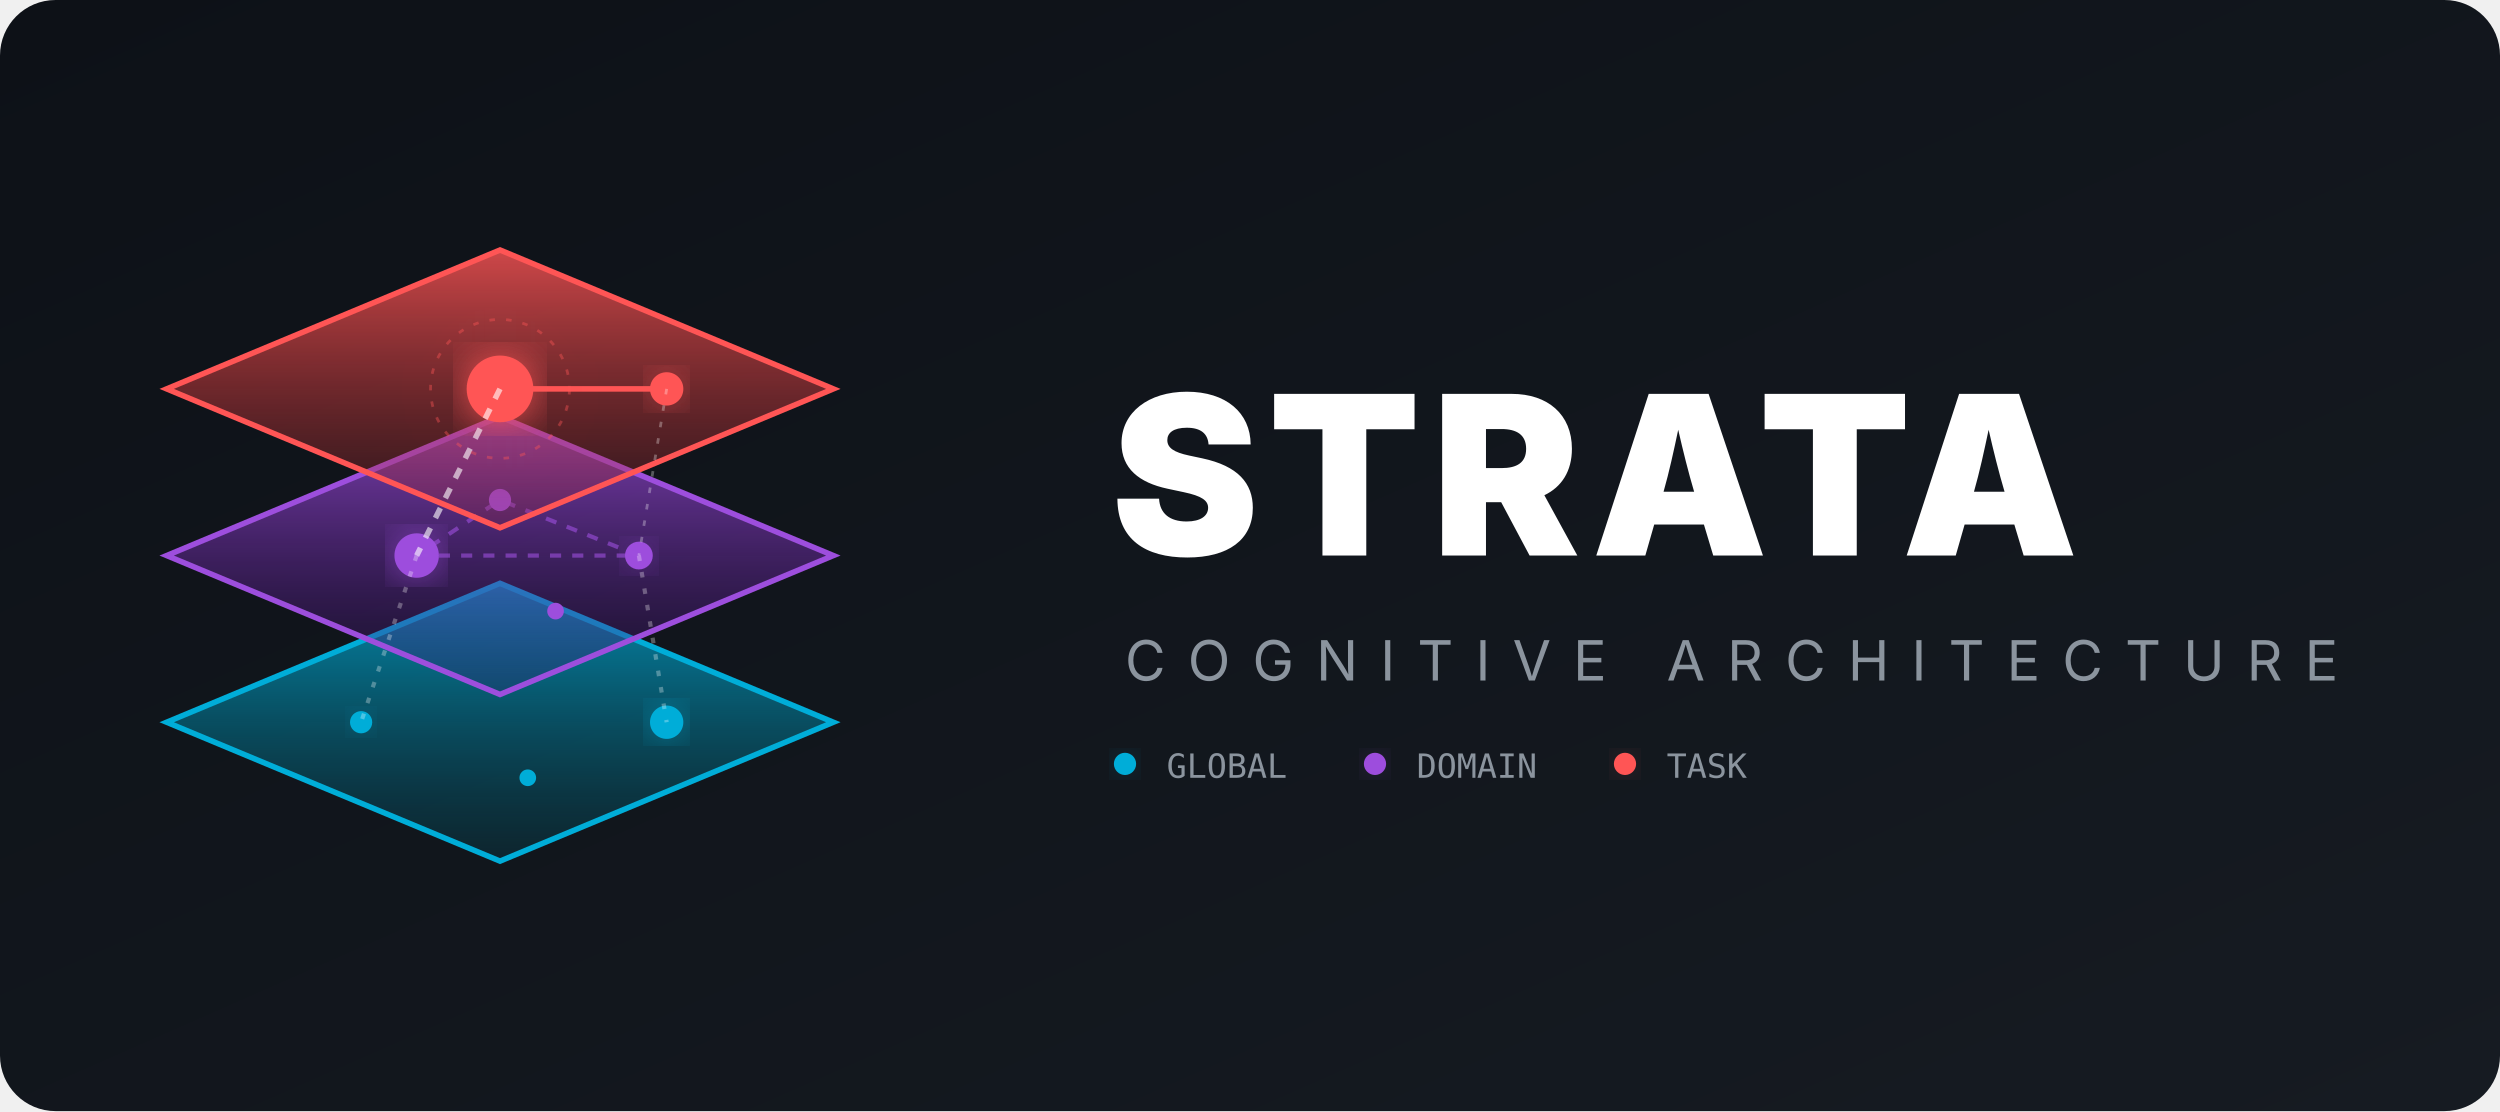
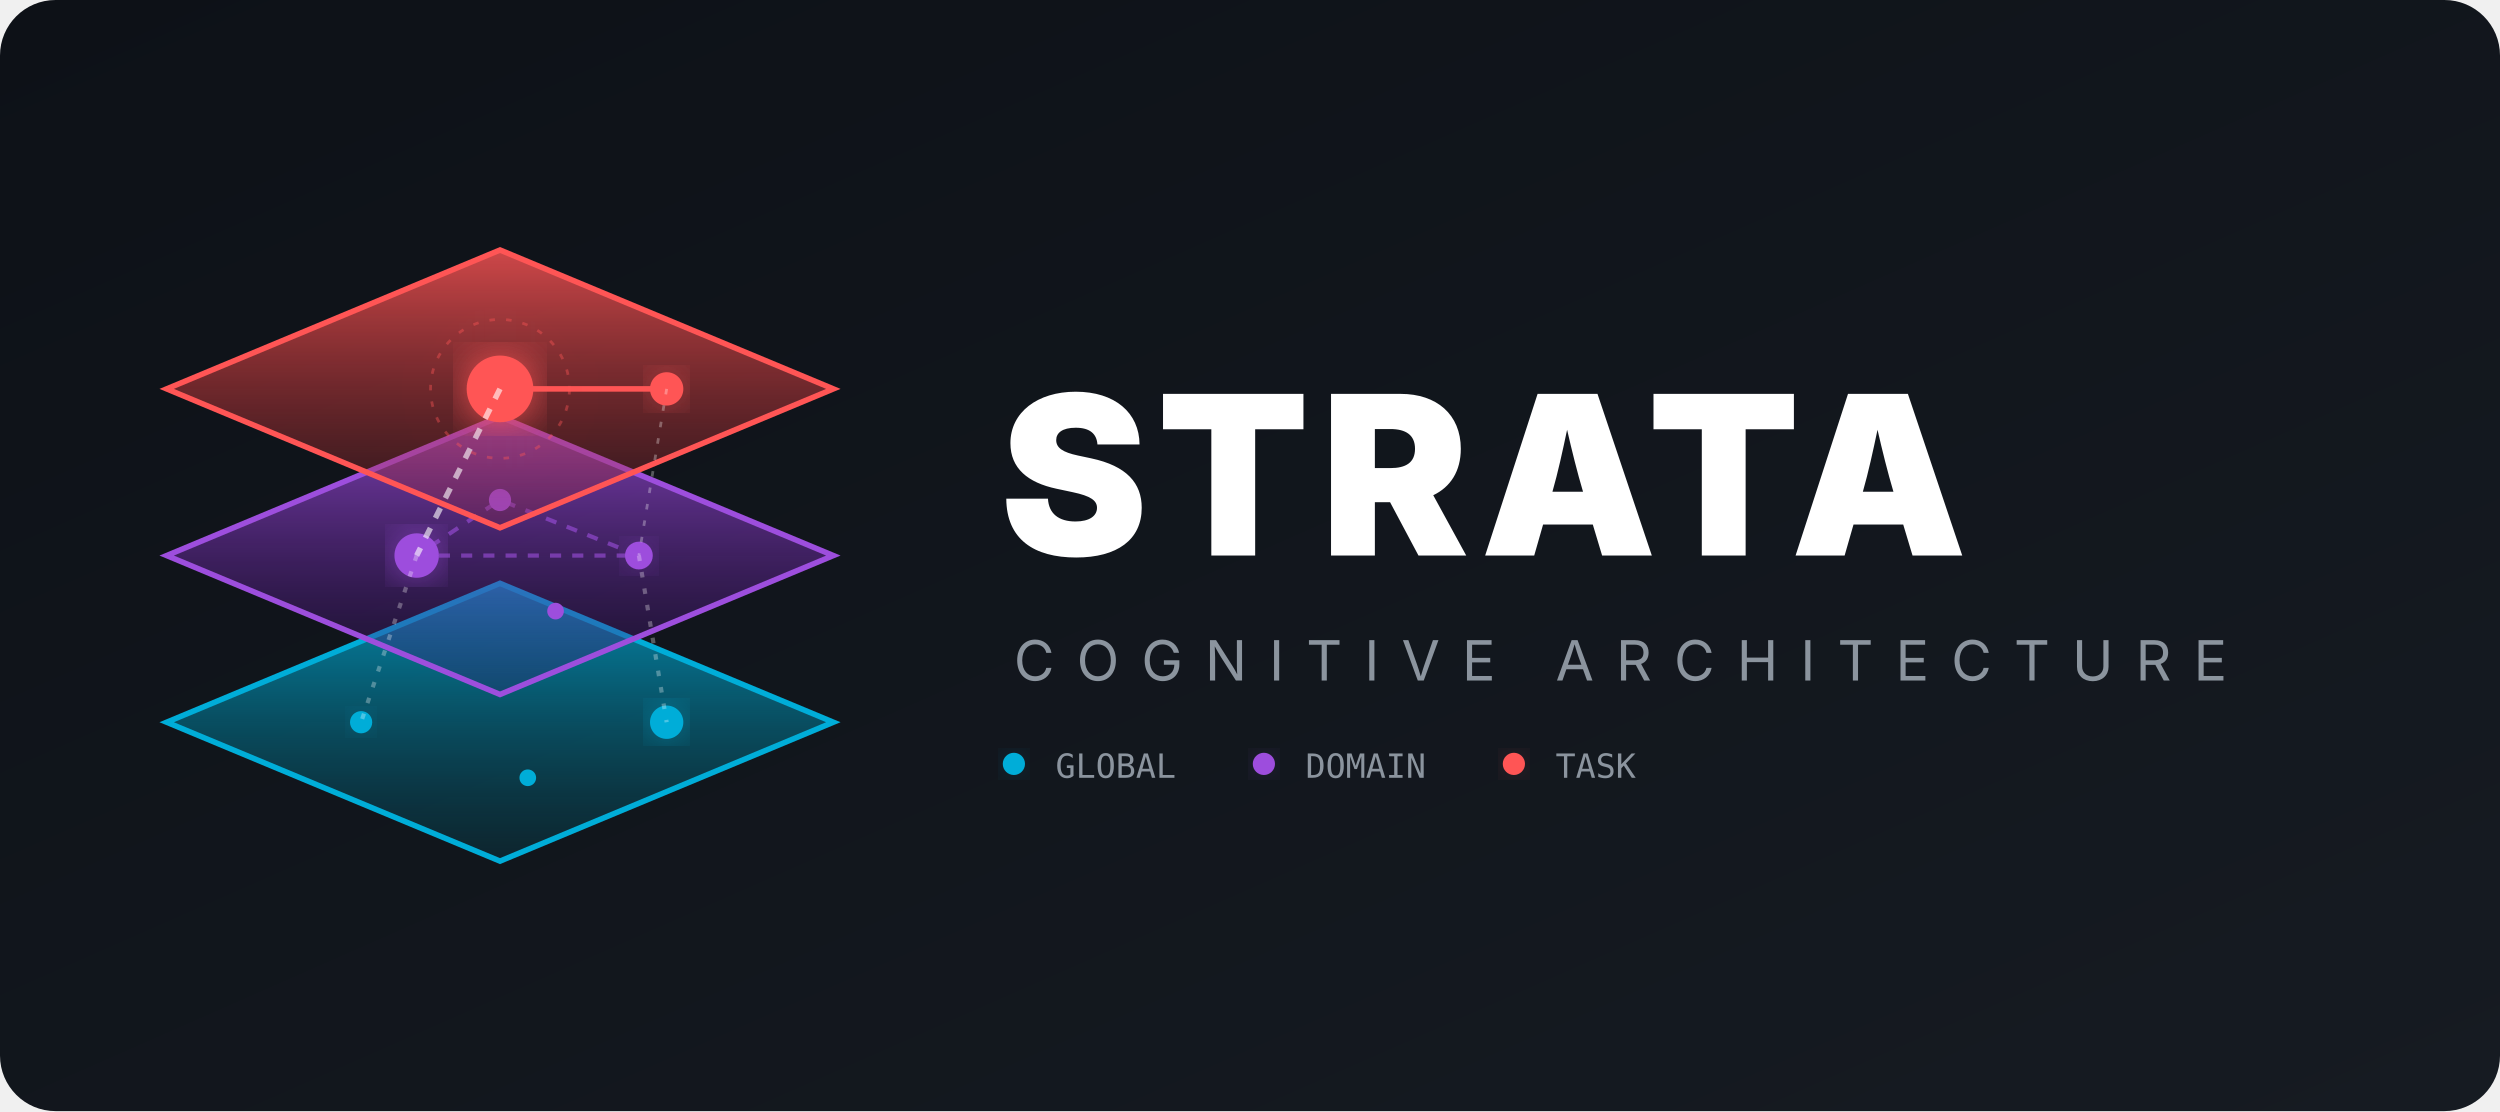
<svg xmlns="http://www.w3.org/2000/svg" viewBox="0 0 900 400" width="900" height="400">
  <defs>
    <linearGradient id="bg" x1="0%" y1="0%" x2="100%" y2="100%">
      <stop offset="0%" stop-color="#0d1117" />
      <stop offset="100%" stop-color="#161b22" />
    </linearGradient>
    <linearGradient id="tier1" x1="0%" y1="0%" x2="0%" y2="100%">
      <stop offset="0%" stop-color="#00ADD8" stop-opacity="0.8" />
      <stop offset="100%" stop-color="#005f73" stop-opacity="0.2" />
    </linearGradient>
    <linearGradient id="tier2" x1="0%" y1="0%" x2="0%" y2="100%">
      <stop offset="0%" stop-color="#9d4edd" stop-opacity="0.8" />
      <stop offset="100%" stop-color="#3c096c" stop-opacity="0.2" />
    </linearGradient>
    <linearGradient id="tier3" x1="0%" y1="0%" x2="0%" y2="100%">
      <stop offset="0%" stop-color="#ff5555" stop-opacity="0.8" />
      <stop offset="100%" stop-color="#9b2226" stop-opacity="0.2" />
    </linearGradient>
    <filter id="glow" x="-20%" y="-20%" width="140%" height="140%">
      <feGaussianBlur stdDeviation="8" result="blur" />
      <feMerge>
        <feMergeNode in="blur" />
        <feMergeNode in="SourceGraphic" />
      </feMerge>
    </filter>
    <filter id="textGlow" x="-20%" y="-20%" width="140%" height="140%">
      <feGaussianBlur stdDeviation="3" result="blur" />
      <feMerge>
        <feMergeNode in="blur" />
        <feMergeNode in="SourceGraphic" />
      </feMerge>
    </filter>
  </defs>
  <rect width="100%" height="100%" fill="url(#bg)" rx="20" />
  <g transform="translate(180, 220)">
    <path d="M 0,90 L 120,40 L 0,-10 L -120,40 Z" fill="url(#tier1)" stroke="#00ADD8" stroke-width="2" />
    <circle cx="-50" cy="40" r="4" fill="#00ADD8" filter="url(#glow)" />
    <circle cx="60" cy="40" r="6" fill="#00ADD8" filter="url(#glow)" />
    <circle cx="10" cy="60" r="3" fill="#00ADD8" />
    <path d="M 0,30 L 120,-20 L 0,-70 L -120,-20 Z" fill="url(#tier2)" stroke="#9d4edd" stroke-width="2" />
    <circle cx="-30" cy="-20" r="8" fill="#9d4edd" filter="url(#glow)" />
    <circle cx="50" cy="-20" r="5" fill="#9d4edd" filter="url(#glow)" />
    <circle cx="0" cy="-40" r="4" fill="#9d4edd" />
    <circle cx="20" cy="0" r="3" fill="#9d4edd" />
    <path d="M -30,-20 L 50,-20 L 0,-40 Z" fill="none" stroke="#9d4edd" stroke-width="1.5" stroke-dasharray="4,4" opacity="0.6" />
    <path d="M -30,-20 L -50,40" fill="none" stroke="#ffffff" stroke-opacity="0.3" stroke-width="1.5" stroke-dasharray="2,4" />
    <path d="M 50,-20 L 60,40" fill="none" stroke="#ffffff" stroke-opacity="0.3" stroke-width="1.5" stroke-dasharray="2,4" />
    <path d="M 0,-30 L 120,-80 L 0,-130 L -120,-80 Z" fill="url(#tier3)" stroke="#ff5555" stroke-width="2" />
    <circle cx="0" cy="-80" r="12" fill="#ff5555" filter="url(#glow)" />
    <circle cx="60" cy="-80" r="6" fill="#ff5555" filter="url(#glow)" />
    <path d="M 0,-80 L 60,-80" fill="none" stroke="#ff5555" stroke-width="2" />
    <path d="M 0,-80 L -30,-20" fill="none" stroke="#ffffff" stroke-opacity="0.6" stroke-width="2" stroke-dasharray="4,4" />
    <path d="M 60,-80 L 50,-20" fill="none" stroke="#ffffff" stroke-opacity="0.3" stroke-width="1" stroke-dasharray="2,4" />
    <circle cx="0" cy="-80" r="25" fill="none" stroke="#ff5555" stroke-width="1" opacity="0.4" stroke-dasharray="2,4" filter="url(#glow)" />
  </g>
-   <g transform="translate(400, 200)">
+   <g transform="translate(360, 200)">
    <text x="0" y="0" font-family="'Inter', -apple-system, sans-serif" font-weight="900" font-size="80" fill="#ffffff" letter-spacing="4">STRATA</text>
    <text x="5" y="45" font-family="'Inter', -apple-system, monospace" font-weight="400" font-size="20" fill="#8b949e" letter-spacing="8">COGNITIVE ARCHITECTURE</text>
    <g transform="translate(5, 80)">
      <circle cx="0" cy="-5" r="4" fill="#00ADD8" filter="url(#glow)" />
      <text x="15" y="0" font-family="monospace" font-size="12" fill="#8b949e">GLOBAL</text>
      <circle cx="90" cy="-5" r="4" fill="#9d4edd" filter="url(#glow)" />
      <text x="105" y="0" font-family="monospace" font-size="12" fill="#8b949e">DOMAIN</text>
      <circle cx="180" cy="-5" r="4" fill="#ff5555" filter="url(#glow)" />
      <text x="195" y="0" font-family="monospace" font-size="12" fill="#8b949e">TASK</text>
    </g>
  </g>
</svg>
